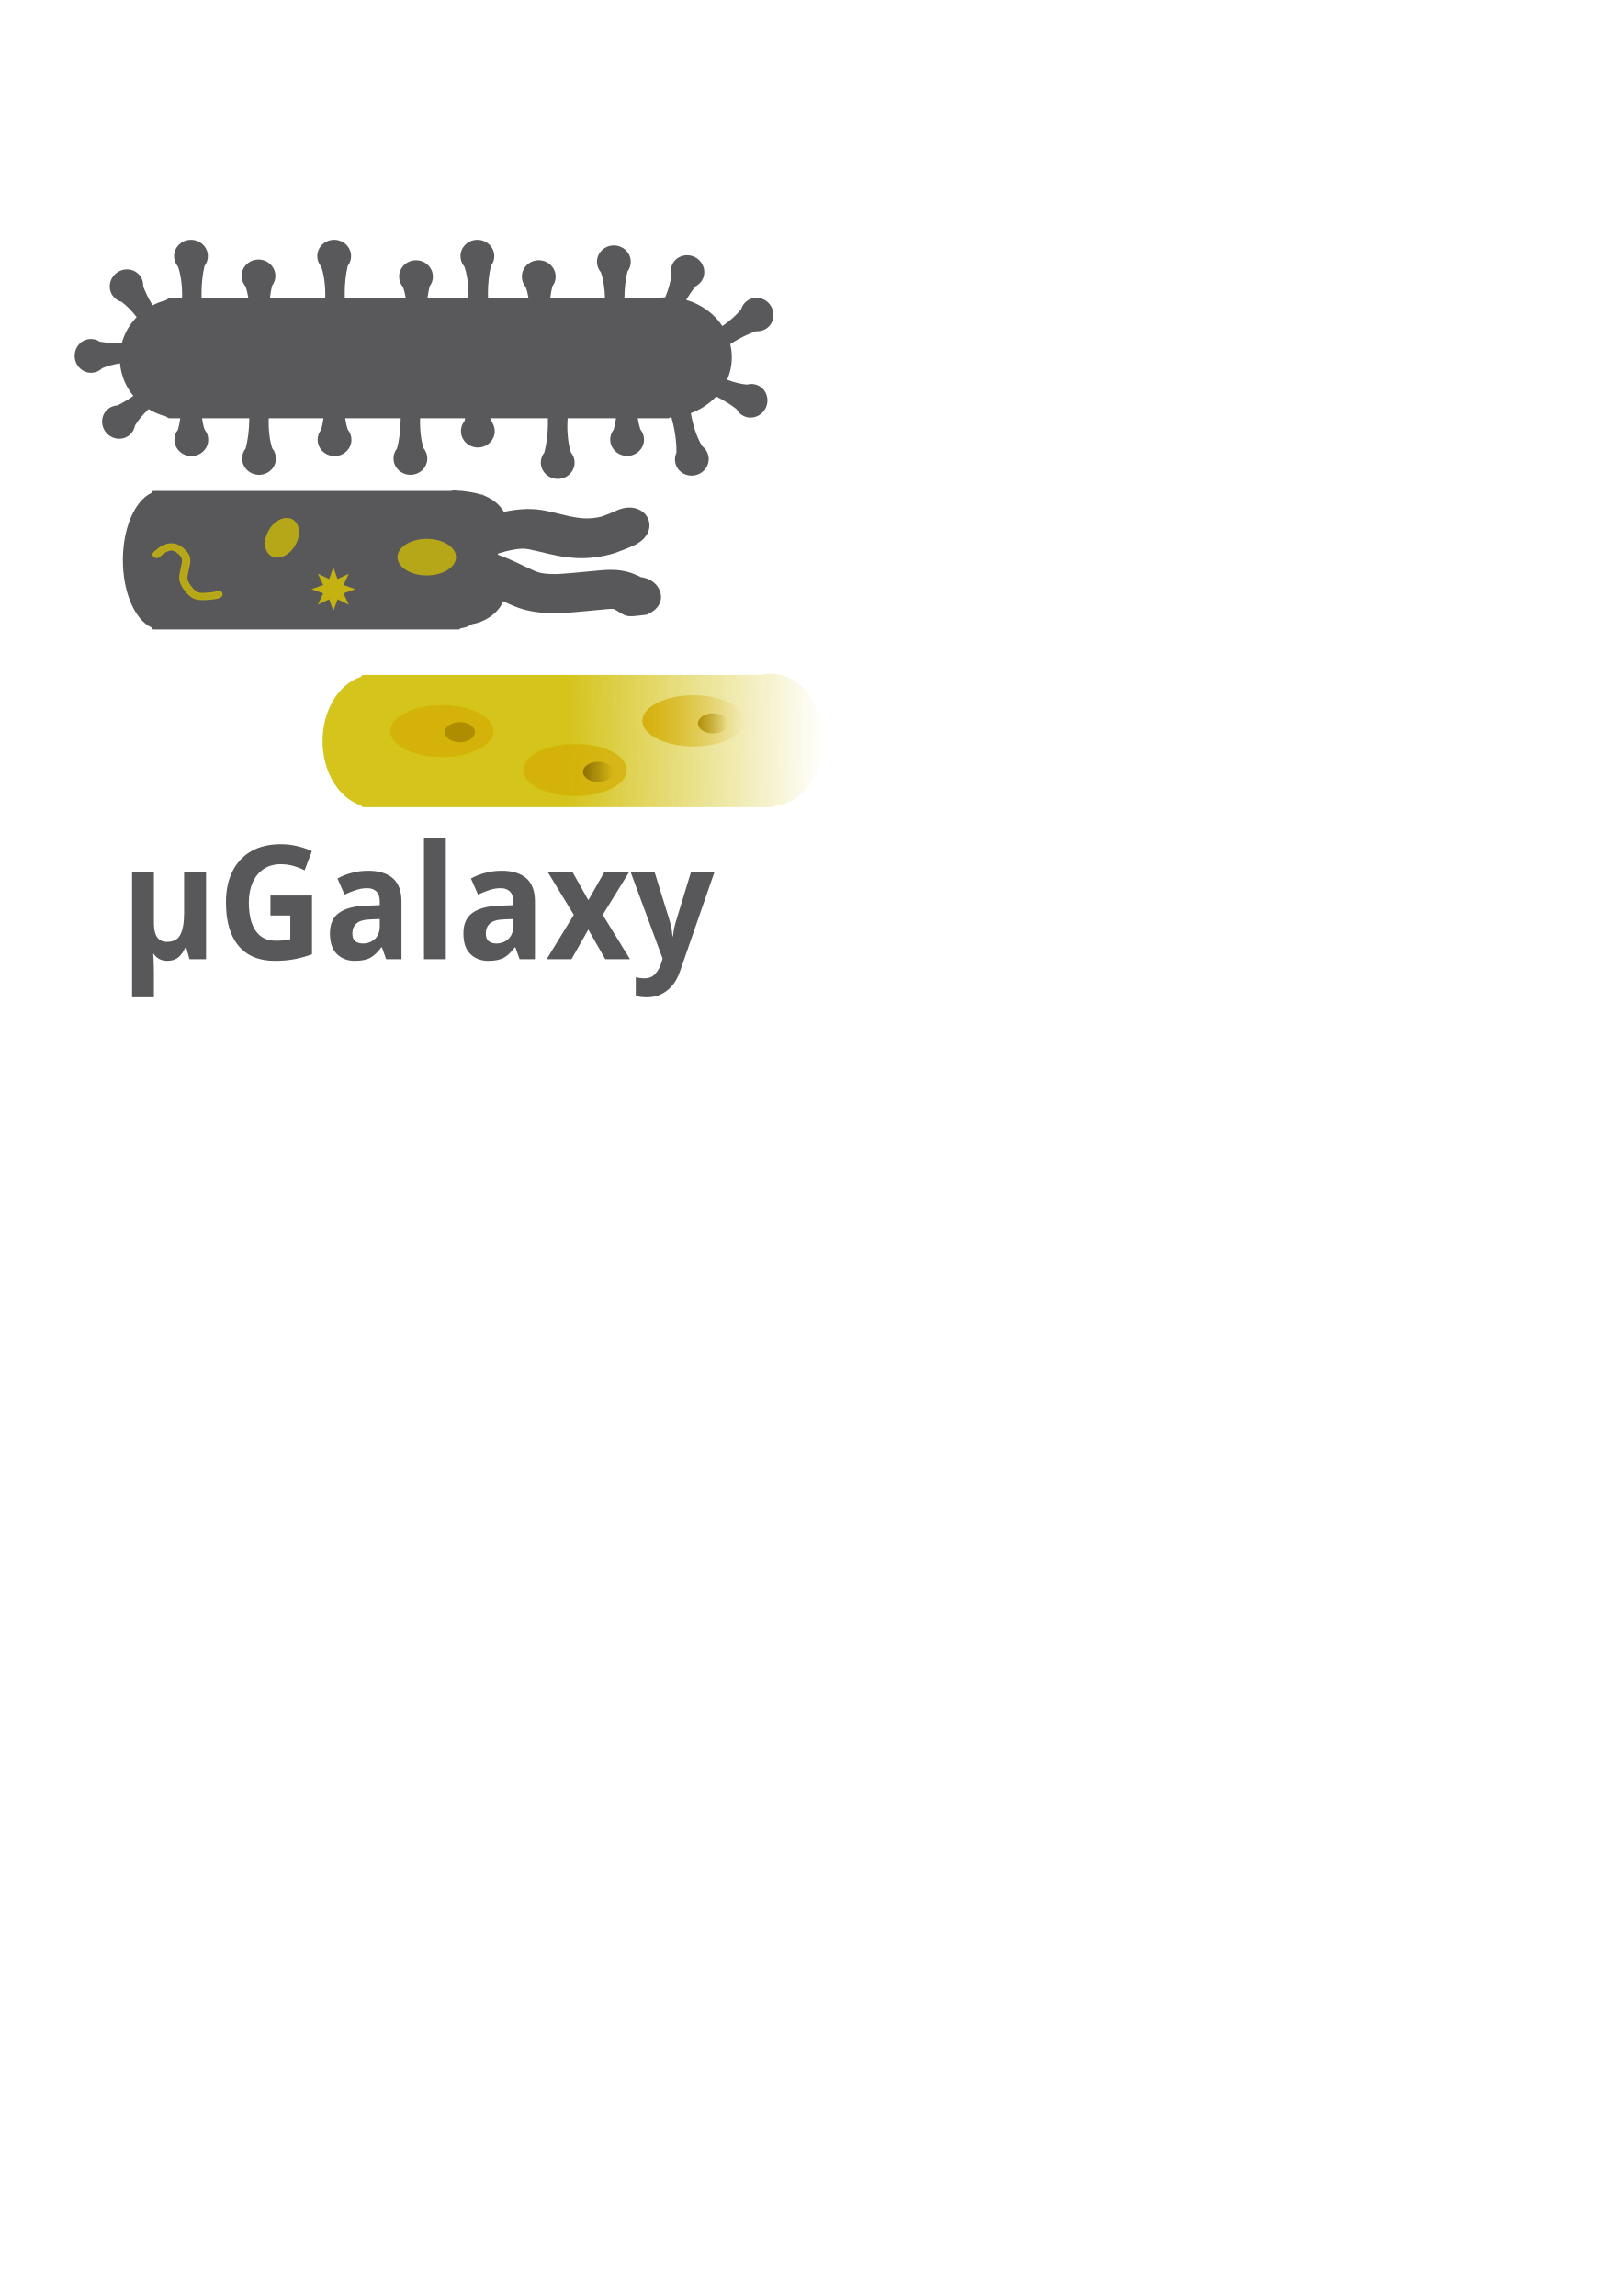
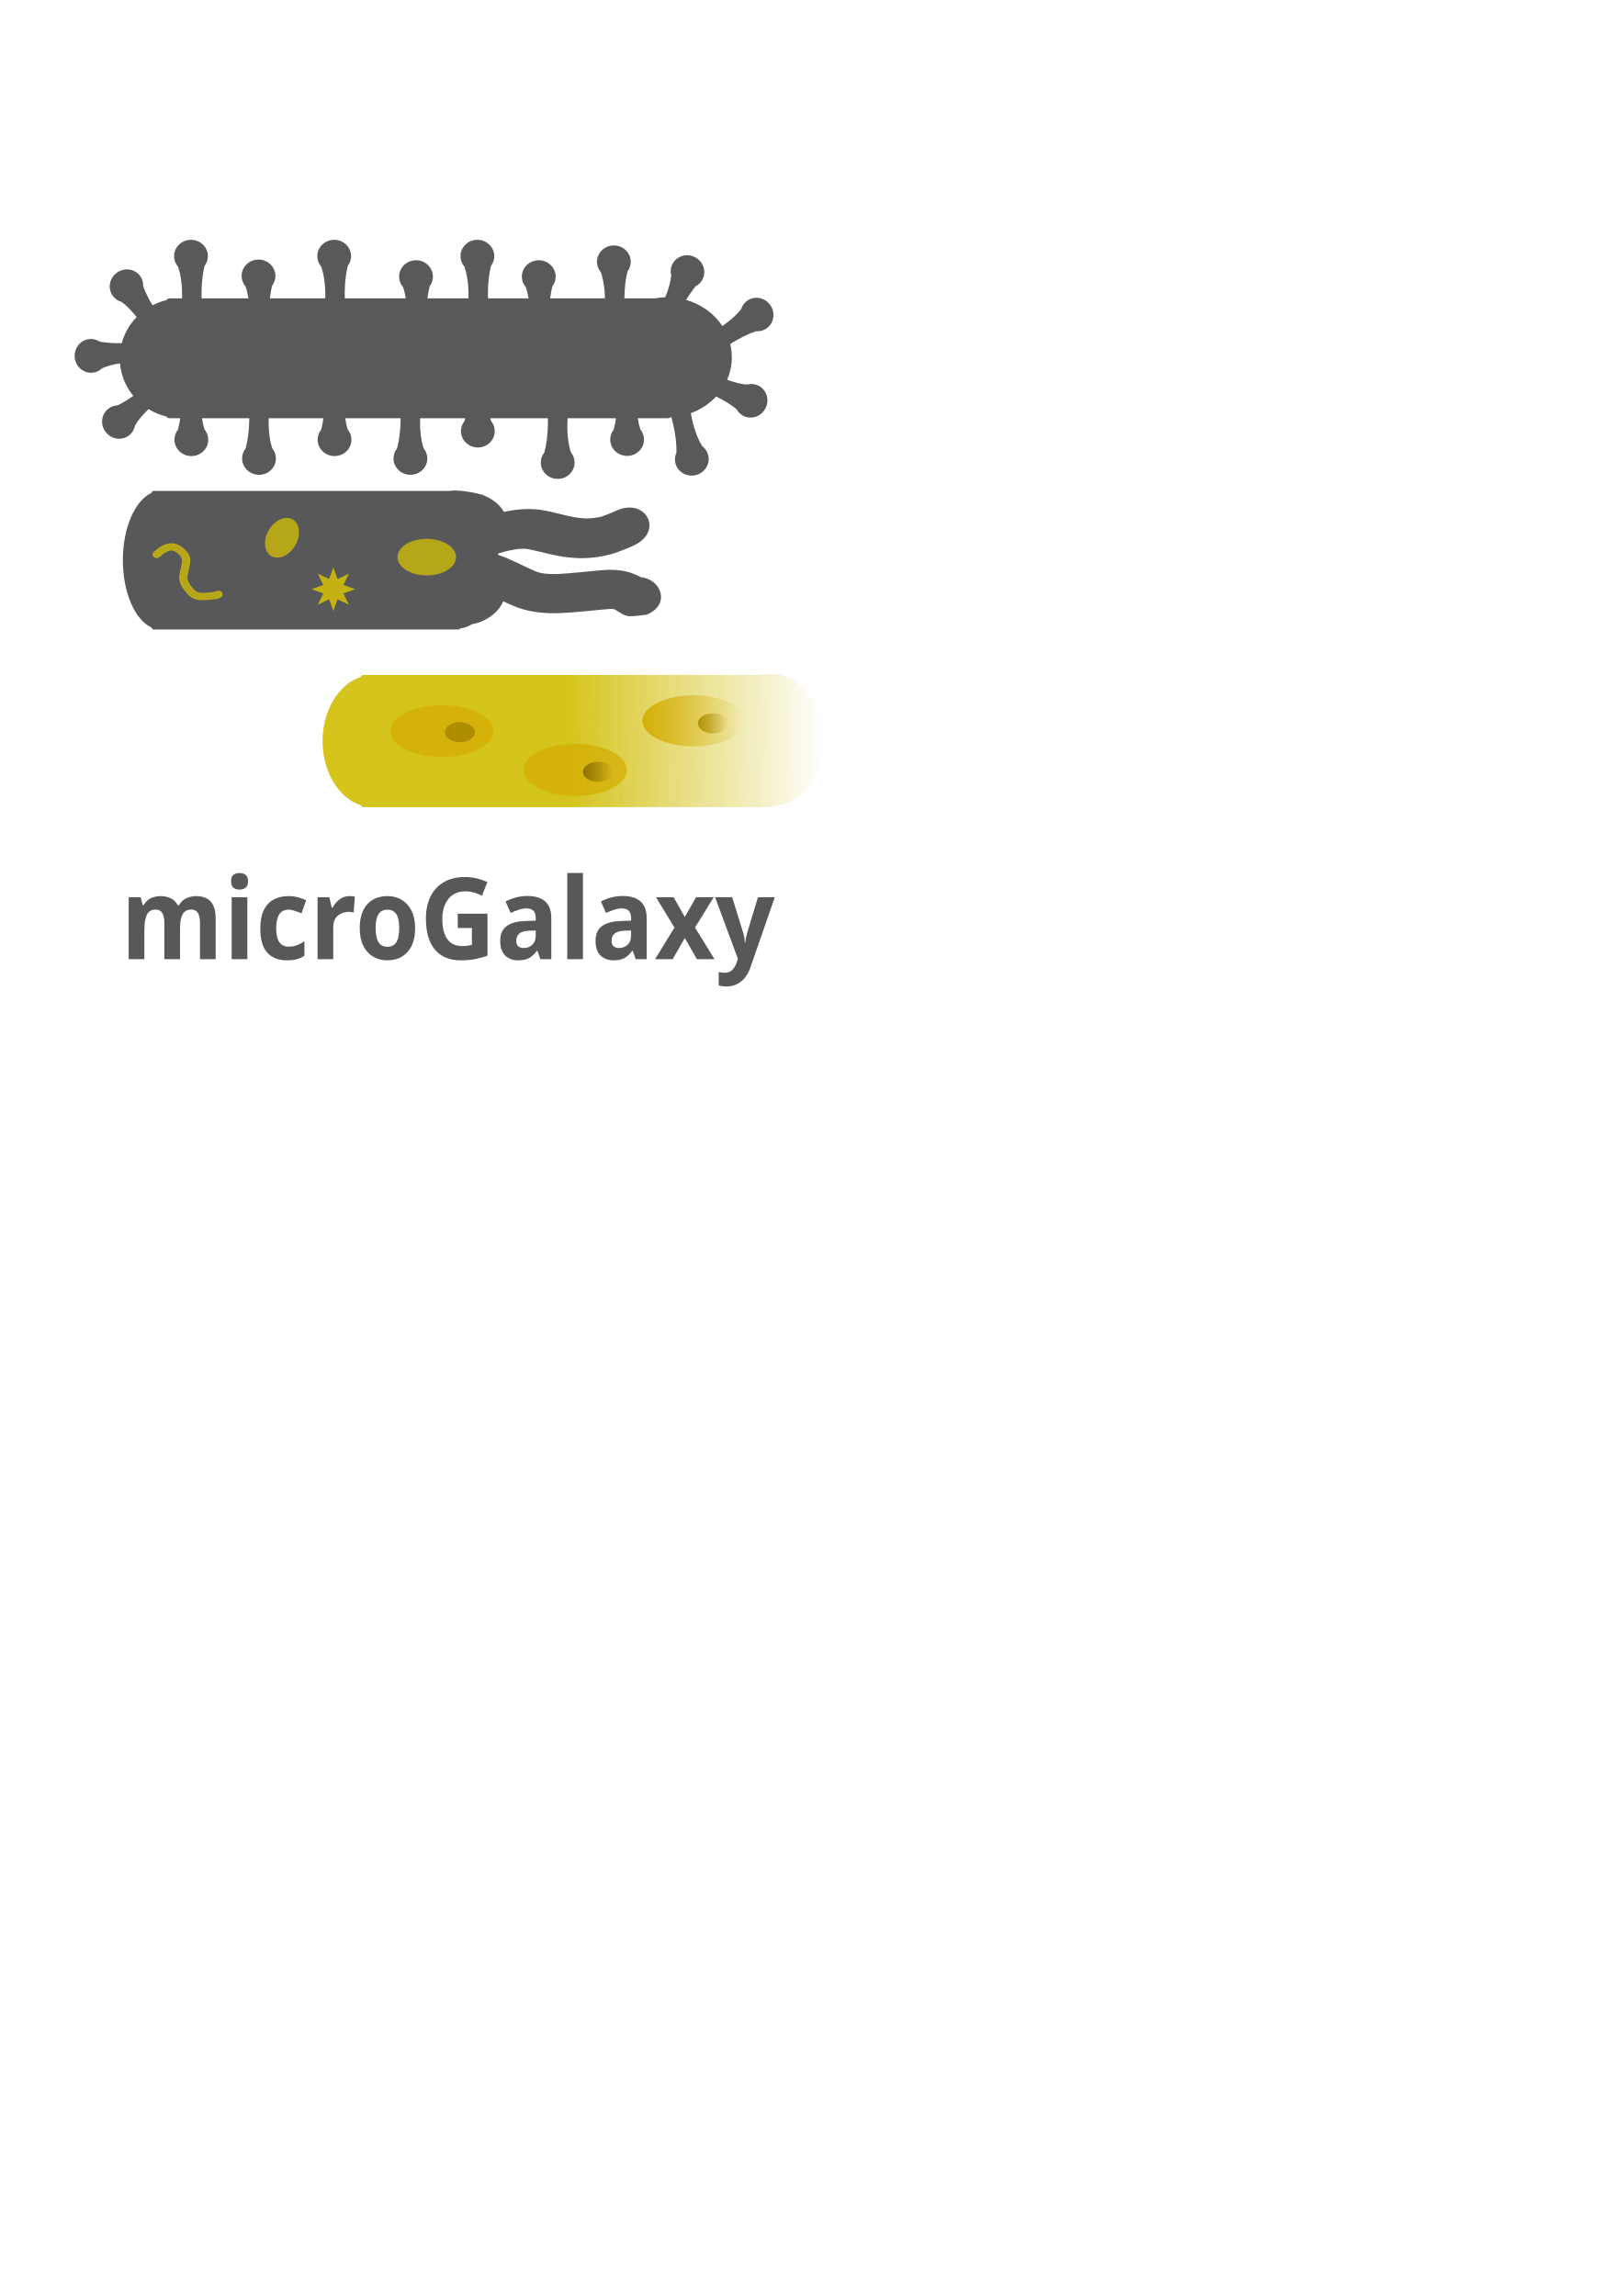
<svg xmlns="http://www.w3.org/2000/svg" xmlns:xlink="http://www.w3.org/1999/xlink" width="210mm" height="297mm" viewBox="0 0 210 297" version="1.1" id="svg8">
  <defs id="defs2">
+     <rect x="5.292" y="23.812" width="111.125" height="108.479" id="rect2087" />
    <linearGradient id="linearGradient1868">
      <stop style="stop-color:#aa8800;stop-opacity:1;" offset="0" id="stop1864" />
      <stop style="stop-color:#aa8800;stop-opacity:0;" offset="1" id="stop1866" />
    </linearGradient>
    <linearGradient id="linearGradient1824">
      <stop style="stop-color:#806600;stop-opacity:1;" offset="0" id="stop1820" />
      <stop style="stop-color:#806600;stop-opacity:0;" offset="1" id="stop1822" />
    </linearGradient>
    <linearGradient id="linearGradient1767">
      <stop style="stop-color:#d3aa00;stop-opacity:1;" offset="0" id="stop1763" />
      <stop style="stop-color:#d3aa00;stop-opacity:0;" offset="1" id="stop1765" />
    </linearGradient>
    <linearGradient id="linearGradient1598">
      <stop style="stop-color:#d1be06;stop-opacity:1;" offset="0" id="stop1594" />
      <stop style="stop-color:#d1be06;stop-opacity:0;" offset="1" id="stop1596" />
    </linearGradient>
    <linearGradient xlink:href="#linearGradient1598" id="linearGradient1600" x1="63.256" y1="97.896" x2="93.221" y2="97.647" gradientUnits="userSpaceOnUse" gradientTransform="matrix(1.099835,0,0,1.102286,3.983199,-11.8473)" />
    <linearGradient xlink:href="#linearGradient1767" id="linearGradient1769" x1="81.916" y1="94.304" x2="95.365" y2="94.304" gradientUnits="userSpaceOnUse" gradientTransform="translate(1.058333,-1.058333)" />
    <linearGradient xlink:href="#linearGradient1824" id="linearGradient1826" x1="76.915" y1="100.898" x2="80.956" y2="100.898" gradientUnits="userSpaceOnUse" gradientTransform="translate(-1.5875,-1.058333)" />
    <linearGradient xlink:href="#linearGradient1868" id="linearGradient1870" x1="91.852" y1="94.632" x2="95.74" y2="94.632" gradientUnits="userSpaceOnUse" gradientTransform="translate(-1.5875,-1.058333)" />
  </defs>
  <g id="layer1">
    <path id="rect847" style="opacity:0.993;fill:#58585a;stroke-width:0.92;fill-opacity:1" d="M 93.289 117.244 A 8.262 8.002 0 0 0 85.094 125.244 A 8.262 8.002 0 0 0 86.992 130.346 A 6.375 18.865 0 0 1 89.018 144.139 A 6.375 18.865 0 0 1 88.99 145.857 L 88.639 145.857 L 82.98 145.857 C 82.282 145.857 81.669 146.208 81.303 146.742 A 30.092 29.329 0 0 0 74.58 149.256 A 22.405 7.403 55.83 0 1 70 140 A 8.002 8.262 55.83 0 0 68.666 135.156 A 8.002 8.262 55.83 0 0 57.338 133.178 A 8.002 8.262 55.83 0 0 57.283 133.215 A 8.002 8.262 55.83 0 0 54.996 144.438 A 8.002 8.262 55.83 0 0 59.432 147.592 A 18.865 6.375 55.83 0 1 66.789 155.021 A 30.092 29.329 0 0 0 59.527 167.764 A 7.403 22.405 86.2 0 1 48.793 167.043 A 8.262 8.002 86.2 0 0 43.939 165.746 A 8.262 8.002 86.2 0 0 36.506 174.52 A 8.262 8.002 86.2 0 0 36.51 174.586 A 8.262 8.002 86.2 0 0 45.035 182.232 A 8.262 8.002 86.2 0 0 50 180 A 6.375 18.865 86.2 0 1 58.652 177.625 A 30.092 29.329 0 0 0 65.166 193.537 A 7.403 22.405 50.388 0 1 57.439 198.199 A 8.262 8.002 50.388 0 0 52.746 199.986 A 8.262 8.002 50.388 0 0 51.85 211.451 A 8.262 8.002 50.388 0 0 51.893 211.502 A 8.262 8.002 50.388 0 0 63.279 212.715 A 8.262 8.002 50.388 0 0 66 208 A 6.375 18.865 50.388 0 1 72.641 200.025 A 30.092 29.329 0 0 0 81.33 203.637 C 81.699 204.15 82.297 204.486 82.98 204.486 L 87.299 204.486 A 30.092 29.329 0 0 0 88.115 204.512 A 7.403 22.405 1.165 0 1 86.988 210.082 A 8.262 8.002 1.165 0 0 85.273 214.803 A 8.262 8.002 1.165 0 0 93.371 222.969 A 8.262 8.002 1.165 0 0 93.438 222.971 A 8.262 8.002 1.165 0 0 101.795 215.139 A 8.262 8.002 1.165 0 0 100 210 A 6.375 18.865 1.165 0 1 98.738 204.486 L 121.85 204.486 A 7.403 22.405 1.165 0 1 121.834 205.811 A 7.403 22.405 1.165 0 1 120.072 219.25 A 8.262 8.002 1.165 0 0 118.359 223.971 A 8.262 8.002 1.165 0 0 126.457 232.137 A 8.262 8.002 1.165 0 0 126.523 232.139 A 8.262 8.002 1.165 0 0 134.879 224.307 A 8.262 8.002 1.165 0 0 133.086 219.168 A 6.375 18.865 1.165 0 1 131.34 205.336 A 6.375 18.865 1.165 0 1 131.363 204.486 L 158.119 204.486 A 7.403 22.405 1.165 0 1 156.988 210.082 A 8.262 8.002 1.165 0 0 155.273 214.803 A 8.262 8.002 1.165 0 0 163.371 222.969 A 8.262 8.002 1.165 0 0 163.438 222.971 A 8.262 8.002 1.165 0 0 171.795 215.139 A 8.262 8.002 1.165 0 0 170 210 A 6.375 18.865 1.165 0 1 168.738 204.486 L 195.85 204.486 A 7.403 22.405 1.165 0 1 195.834 205.811 A 7.403 22.405 1.165 0 1 194.072 219.25 A 8.262 8.002 1.165 0 0 192.359 223.971 A 8.262 8.002 1.165 0 0 200.457 232.137 A 8.262 8.002 1.165 0 0 200.523 232.139 A 8.262 8.002 1.165 0 0 208.879 224.307 A 8.262 8.002 1.165 0 0 207.086 219.168 A 6.375 18.865 1.165 0 1 205.34 205.336 A 6.375 18.865 1.165 0 1 205.363 204.486 L 227.381 204.486 A 7.403 22.405 1.165 0 1 227.029 205.887 A 8.262 8.002 1.165 0 0 225.316 210.607 A 8.262 8.002 1.165 0 0 233.414 218.775 A 8.262 8.002 1.165 0 0 233.48 218.775 A 8.262 8.002 1.165 0 0 241.836 210.943 A 8.262 8.002 1.165 0 0 240.041 205.805 A 6.375 18.865 1.165 0 1 239.637 204.486 L 267.82 204.486 A 7.403 22.405 1.165 0 1 267.834 207.811 A 7.403 22.405 1.165 0 1 266.072 221.25 A 8.262 8.002 1.165 0 0 264.359 225.971 A 8.262 8.002 1.165 0 0 272.457 234.137 A 8.262 8.002 1.165 0 0 272.523 234.139 A 8.262 8.002 1.165 0 0 280.879 226.307 A 8.262 8.002 1.165 0 0 279.086 221.168 A 6.375 18.865 1.165 0 1 277.34 207.336 A 6.375 18.865 1.165 0 1 277.473 204.486 L 301.119 204.486 A 7.403 22.405 1.165 0 1 300 210 A 8.262 8.002 1.165 0 0 298.287 214.723 A 8.262 8.002 1.165 0 0 306.383 222.889 A 8.262 8.002 1.165 0 0 306.449 222.891 A 8.262 8.002 1.165 0 0 314.807 215.059 A 8.262 8.002 1.165 0 0 313.012 209.918 A 6.375 18.865 1.165 0 1 311.762 204.486 L 326.424 204.486 C 326.922 204.486 327.37 204.302 327.723 204.008 A 31.657 29.365 0 0 0 328.197 203.98 A 22.405 7.403 77.428 0 1 329.178 207.842 A 22.405 7.403 77.428 0 1 330.658 221.314 A 8.002 8.262 77.428 0 0 330.115 226.309 A 8.002 8.262 77.428 0 0 339.92 232.318 A 8.002 8.262 77.428 0 0 339.984 232.305 A 8.002 8.262 77.428 0 0 346.242 222.713 A 8.002 8.262 77.428 0 0 343.279 218.146 A 18.865 6.375 77.428 0 1 338.301 205.125 A 18.865 6.375 77.428 0 1 337.695 201.994 A 31.657 29.365 0 0 0 350.059 193.844 A 22.405 7.403 24.592 0 1 360 200 A 8.002 8.262 24.592 0 0 363.652 203.449 A 8.002 8.262 24.592 0 0 374.363 199.266 A 8.002 8.262 24.592 0 0 374.391 199.207 L 374.393 199.207 A 8.002 8.262 24.592 0 0 370.527 188.426 A 8.002 8.262 24.592 0 0 365.1 188.027 A 18.865 6.375 24.592 0 1 355.428 185.668 A 31.657 29.365 0 0 0 357.727 174.684 A 31.657 29.365 0 0 0 356.949 168.221 A 7.403 22.405 57.466 0 1 357.41 167.922 A 7.403 22.405 57.466 0 1 369.568 161.932 A 8.262 8.002 57.466 0 0 374.447 160.736 A 8.262 8.002 57.466 0 0 376.75 149.469 A 8.262 8.002 57.466 0 0 376.715 149.414 L 376.713 149.414 A 8.262 8.002 57.466 0 0 365.562 146.807 A 8.262 8.002 57.466 0 0 362.281 151.15 A 6.375 18.865 57.466 0 1 353.092 159.387 A 31.657 29.365 0 0 0 335.43 146.633 A 7.403 22.405 25.565 0 1 340 140 A 8.262 8.002 25.565 0 0 343.512 136.408 A 8.262 8.002 25.565 0 0 339.51 125.625 A 8.262 8.002 25.565 0 0 339.451 125.598 A 8.262 8.002 25.565 0 0 328.605 129.277 A 8.262 8.002 25.565 0 0 328.117 134.699 A 6.375 18.865 25.565 0 1 325.189 145.332 A 31.657 29.365 0 0 0 320.047 145.857 L 305.225 145.857 A 7.403 22.405 0 0 1 306.711 132.756 A 8.262 8.002 0 0 0 308.328 128 A 8.262 8.002 0 0 0 300.066 120 A 8.262 8.002 0 0 0 300 120 A 8.262 8.002 0 0 0 291.805 128 A 8.262 8.002 0 0 0 293.703 133.102 A 6.375 18.865 0 0 1 295.719 145.857 L 268.953 145.857 A 7.403 22.405 0 0 1 270 140 A 8.262 8.002 0 0 0 271.617 135.244 A 8.262 8.002 0 0 0 263.355 127.244 A 8.262 8.002 0 0 0 263.289 127.244 A 8.262 8.002 0 0 0 255.094 135.244 A 8.262 8.002 0 0 0 256.992 140.346 A 6.375 18.865 0 0 1 258.371 145.857 L 238.555 145.857 A 7.403 22.405 0 0 1 238.512 143.473 A 7.403 22.405 0 0 1 240 130 A 8.262 8.002 0 0 0 241.617 125.244 A 8.262 8.002 0 0 0 233.355 117.244 A 8.262 8.002 0 0 0 233.289 117.244 A 8.262 8.002 0 0 0 225.094 125.244 A 8.262 8.002 0 0 0 226.992 130.346 A 6.375 18.865 0 0 1 229.018 144.139 A 6.375 18.865 0 0 1 228.99 145.857 L 208.953 145.857 A 7.403 22.405 0 0 1 210 140 A 8.262 8.002 0 0 0 211.617 135.244 A 8.262 8.002 0 0 0 203.355 127.244 A 8.262 8.002 0 0 0 203.289 127.244 A 8.262 8.002 0 0 0 195.094 135.244 A 8.262 8.002 0 0 0 196.992 140.346 A 6.375 18.865 0 0 1 198.371 145.857 L 168.555 145.857 A 7.403 22.405 0 0 1 168.512 143.473 A 7.403 22.405 0 0 1 170 130 A 8.262 8.002 0 0 0 171.617 125.244 A 8.262 8.002 0 0 0 163.355 117.244 A 8.262 8.002 0 0 0 163.289 117.244 A 8.262 8.002 0 0 0 155.094 125.244 A 8.262 8.002 0 0 0 156.992 130.346 A 6.375 18.865 0 0 1 159.018 144.139 A 6.375 18.865 0 0 1 158.99 145.857 L 131.92 145.857 A 7.403 22.405 0 0 1 133.008 139.654 A 8.262 8.002 0 0 0 134.625 134.898 A 8.262 8.002 0 0 0 126.363 126.898 A 8.262 8.002 0 0 0 126.297 126.898 A 8.262 8.002 0 0 0 118.102 134.898 A 8.262 8.002 0 0 0 120 140 A 6.375 18.865 0 0 1 121.434 145.857 L 98.555 145.857 A 7.403 22.405 0 0 1 98.512 143.473 A 7.403 22.405 0 0 1 100 130 A 8.262 8.002 0 0 0 101.617 125.244 A 8.262 8.002 0 0 0 93.355 117.244 A 8.262 8.002 0 0 0 93.289 117.244 z " transform="scale(0.2645833)" />
    <path id="rect847-2" style="opacity:1;fill:#58585a;fill-opacity:1;stroke-width:0.205" d="m 59.267,63.465 c 0,0 -0.642,-0.072 -0.958,0.035 H 20.769 19.852 c -0.113,0 -0.213,0.107 -0.272,0.27 -2.17,1.002 -3.691,4.586 -3.691,8.696 1.18e-4,4.113 1.524,7.698 3.696,8.697 0.06,0.157 0.157,0.26 0.268,0.26 h 0.7 c 0.072,0.006 0.145,0.009 0.218,0.009 0.073,2.7e-5 0.146,-0.003 0.219,-0.009 h 38.355 c 0.081,0 0.154,-0.056 0.211,-0.146 0.508,-0.047 1.009,-0.225 1.487,-0.529 0.39,-0.065 0.783,-0.177 1.167,-0.33 1.353,-0.541 2.451,-1.548 2.875,-2.64 0.504,0.241 0.608,0.284 1.253,0.567 1.403,0.613 2.958,0.896 4.53,0.963 0.412,0.018 0.825,0.012 1.238,0.017 2.131,-0.074 4.242,-0.345 6.363,-0.525 0.31,-0.002 0.705,-0.089 1.016,0.018 0.015,0.005 0.015,0.024 0.027,0.032 0.03,0.022 0.208,0.116 0.219,0.121 0.486,0.27 1.003,0.699 1.61,0.734 0.756,0.044 1.509,-0.121 2.264,-0.181 3.164,-1.279 1.955,-4.585 -0.712,-4.863 -0.073,-0.037 -0.086,-0.044 -0.331,-0.17 -0.559,-0.237 -0.794,-0.36 -1.411,-0.521 -1.068,-0.279 -2.187,-0.315 -3.292,-0.215 -1.901,0.162 -3.793,0.39 -5.699,0.5 -0.721,0.002 -1.528,0.008 -2.235,-0.142 -0.319,-0.068 -0.478,-0.146 -0.791,-0.265 -1.579,-0.686 -3.063,-1.524 -4.72,-2.081 -0.002,-0.052 -0.004,-0.103 -0.006,-0.155 0.333,-0.1 0.665,-0.201 1,-0.294 0.708,-0.158 1.5,-0.338 2.218,-0.343 0.324,-0.002 0.494,0.04 0.82,0.09 1.682,0.337 3.293,0.85 5.034,1.034 0.367,0.03 0.731,0.073 1.101,0.09 1.65,0.075 3.34,-0.148 4.965,-0.655 0.855,-0.313 1.709,-0.639 2.532,-1.026 3.851,-1.908 1.339,-6.292 -2.513,-4.384 -0.581,0.256 -1.176,0.488 -1.775,0.703 -0.791,0.191 -1.594,0.272 -2.38,0.216 -0.206,-0.015 -0.408,-0.043 -0.612,-0.064 -0.978,-0.124 -1.904,-0.379 -2.84,-0.605 -0.766,-0.185 -0.726,-0.17 -1.492,-0.327 -1.477,-0.3 -3.051,-0.242 -4.607,0.032 -0.229,0.04 -0.457,0.088 -0.685,0.137 -0.532,-0.965 -1.598,-1.795 -2.853,-2.22 -0.524,-0.178 0.652,0.08 0.122,0.08 -0.529,-0.306 -2.652,-0.606 -3.144,-0.606 -0.006,-1.5e-5 -0.033,0.43 -0.031,-0.006 z" />
    <ellipse style="opacity:0.878;fill:#d1be06;fill-opacity:0.878;stroke-width:0.243" id="path1242" cx="55.195" cy="72.069" rx="3.785" ry="2.365" />
    <ellipse style="opacity:0.878;fill:#d1be06;fill-opacity:0.878;stroke-width:0.189" id="path1242-5" cx="-41.466" cy="66.71" rx="2.743" ry="1.973" transform="rotate(-59.53233)" />
    <path id="rect847-2-5" style="opacity:0.907;fill:url(#linearGradient1600);fill-opacity:1;stroke:none;stroke-width:0.231;stroke-linecap:butt;stroke-miterlimit:4;stroke-dasharray:none;stroke-opacity:1;paint-order:stroke fill markers" d="M 99.632,87.155 A 6.856,8.564 0 0 0 98.35,87.312 h -50.117 -1.225 c -0.151,0 -0.284,0.102 -0.363,0.258 a 6.517,8.554 0 0 0 -4.928,8.296 6.517,8.554 0 0 0 4.934,8.297 c 0.08,0.15 0.209,0.248 0.357,0.248 h 0.935 a 6.517,8.554 0 0 0 0.29,0.009 6.517,8.554 0 0 0 0.292,-0.009 h 51.205 c 0.108,0 0.205,-0.054 0.281,-0.14 a 6.856,8.564 0 0 0 6.498,-8.552 6.856,8.564 0 0 0 -6.856,-8.564 6.856,8.564 0 0 0 -0.023,0 z" />
    <path style="opacity:0.878;fill:#d1be06;fill-opacity:1;stroke-width:0.038;stroke-miterlimit:4;stroke-dasharray:none" id="path1571" d="m 45.118,78.218 -1.462,-0.695 -0.542,1.525 -0.542,-1.525 -1.462,0.695 0.695,-1.462 -1.525,-0.542 1.525,-0.542 -0.695,-1.462 1.462,0.695 0.542,-1.525 0.542,1.525 1.462,-0.695 -0.695,1.462 1.525,0.542 -1.525,0.542 z" />
    <path style="opacity:0.878;fill:#d1be06;fill-opacity:0.878;stroke:#d1be06;stroke-width:0.142;stroke-linecap:butt;stroke-miterlimit:4;stroke-dasharray:none;stroke-opacity:0.878;paint-order:stroke fill markers" id="path1684" d="m 20.585,72.009 c 0.309,-0.265 0.617,-0.542 1.004,-0.723 0.08,-0.038 0.167,-0.064 0.25,-0.095 0.493,-0.125 0.712,0.004 1.091,0.265 0.306,0.22 0.557,0.492 0.66,0.828 0.07,0.338 -0.026,0.676 -0.094,1.008 -0.105,0.453 -0.22,0.902 -0.25,1.363 -0.005,0.595 0.224,1.044 0.568,1.544 0.278,0.342 0.542,0.715 0.927,0.978 0.075,0.051 0.158,0.093 0.237,0.14 0.556,0.269 1.135,0.263 1.749,0.227 0.466,-0.034 0.932,-0.068 1.384,-0.173 0.123,-0.029 0.236,-0.077 0.348,-0.129 0.573,-0.272 0.129,-0.975 -0.444,-0.703 v 0 c -0.047,0.024 -0.095,0.045 -0.148,0.059 -0.392,0.096 -0.802,0.111 -1.205,0.147 -0.398,0.025 -0.804,0.055 -1.176,-0.096 -0.384,-0.206 -0.628,-0.545 -0.88,-0.862 -0.235,-0.337 -0.439,-0.686 -0.437,-1.09 0.022,-0.429 0.149,-0.844 0.237,-1.265 0.093,-0.458 0.202,-0.92 0.068,-1.381 -0.03,-0.08 -0.053,-0.162 -0.09,-0.24 -0.183,-0.394 -0.522,-0.72 -0.891,-0.99 -0.091,-0.06 -0.178,-0.124 -0.274,-0.179 -0.581,-0.331 -1.113,-0.375 -1.766,-0.179 -0.122,0.05 -0.249,0.094 -0.367,0.151 -0.422,0.204 -0.775,0.498 -1.112,0.794 -0.49,0.375 0.121,0.976 0.611,0.601 z" />
    <ellipse style="opacity:0.878;fill:#d3aa00;fill-opacity:0.761;stroke:#d1be06;stroke-width:0.22;stroke-linecap:butt;stroke-miterlimit:4;stroke-dasharray:none;stroke-opacity:0.878;paint-order:stroke fill markers" id="path1721" cx="57.155" cy="94.569" rx="6.615" ry="3.307" />
    <ellipse style="opacity:0.878;fill:#d3aa00;fill-opacity:0.761;stroke:#d1be06;stroke-width:0.22;stroke-linecap:butt;stroke-miterlimit:4;stroke-dasharray:none;stroke-opacity:0.878;paint-order:stroke fill markers" id="path1721-9" cx="74.353" cy="99.596" rx="6.615" ry="3.307" />
    <ellipse style="opacity:0.878;fill:url(#linearGradient1769);fill-opacity:1;stroke:none;stroke-width:0.22;stroke-linecap:butt;stroke-miterlimit:4;stroke-dasharray:none;stroke-opacity:0.878;paint-order:stroke fill markers" id="path1721-9-1" cx="89.699" cy="93.246" rx="6.615" ry="3.307" />
    <ellipse style="opacity:0.878;fill:#aa8800;fill-opacity:1;stroke:none;stroke-width:0.153;stroke-linecap:butt;stroke-miterlimit:4;stroke-dasharray:none;stroke-opacity:0.878;paint-order:stroke fill markers" id="path1771" cx="59.482" cy="94.713" rx="1.944" ry="1.303" />
    <ellipse style="opacity:0.878;fill:url(#linearGradient1826);fill-opacity:1;stroke:none;stroke-width:0.153;stroke-linecap:butt;stroke-miterlimit:4;stroke-dasharray:none;stroke-opacity:0.878;paint-order:stroke fill markers" id="path1771-6" cx="77.348" cy="99.84" rx="1.944" ry="1.303" />
    <ellipse style="opacity:0.878;fill:url(#linearGradient1870);fill-opacity:1;stroke:none;stroke-width:0.153;stroke-linecap:butt;stroke-miterlimit:4;stroke-dasharray:none;stroke-opacity:0.878;paint-order:stroke fill markers" id="path1771-9" cx="92.208" cy="93.573" rx="1.944" ry="1.303" />
-     <text xml:space="preserve" style="font-style:normal;font-weight:normal;font-size:19.756px;line-height:0.85;font-family:sans-serif;fill:#58585a;fill-opacity:1;stroke:none;stroke-width:0.248" x="16.222" y="119.263" id="text1874" transform="scale(0.9612183,1.040346)">
-       <tspan id="tspan1872" x="16.222" y="119.263" style="font-weight:bold;font-size:19.756px;fill:#58585a;fill-opacity:1;stroke-width:0.248">μGalaxy</tspan>
+     <text xml:space="preserve" style="font-style:normal;font-weight:normal;font-size:14.111px;line-height:0.85;font-family:sans-serif;fill:#58585a;fill-opacity:1;stroke:none;stroke-width:0.248" x="16.222" y="119.263" id="text1874" transform="scale(0.9612183,1.040346)">
+       <tspan id="tspan1872" x="16.222" y="119.263" style="font-weight:bold;font-size:14.111px;fill:#58585a;fill-opacity:1;stroke-width:0.248">microGalaxy</tspan>
    </text>
+     <text xml:space="preserve" id="text2085" style="fill:black;fill-opacity:1;line-height:1.25;stroke:none;font-family:sans-serif;font-style:normal;font-weight:normal;font-size:10.583px;white-space:pre;shape-inside:url(#rect2087);" />
  </g>
</svg>
